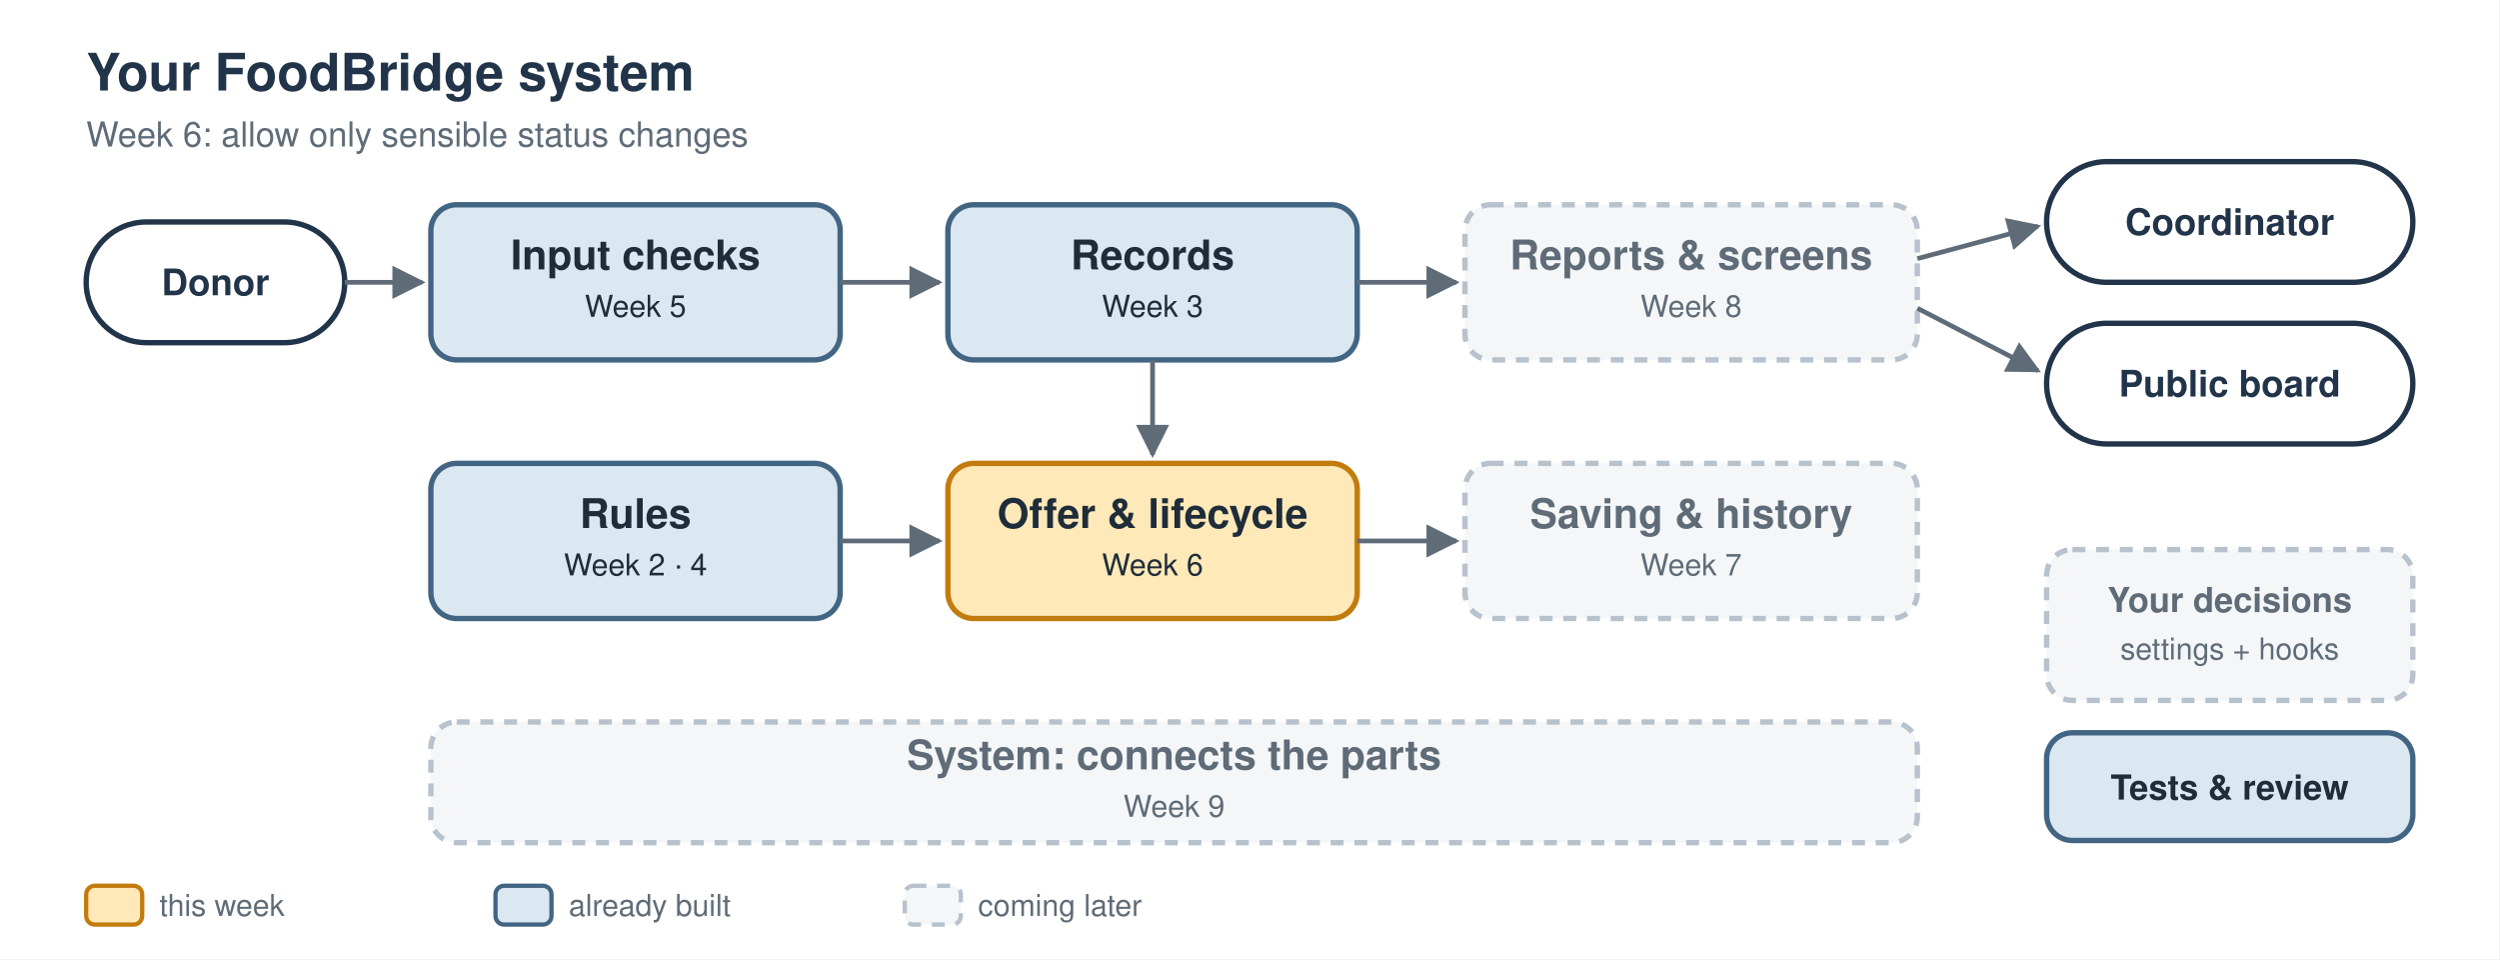
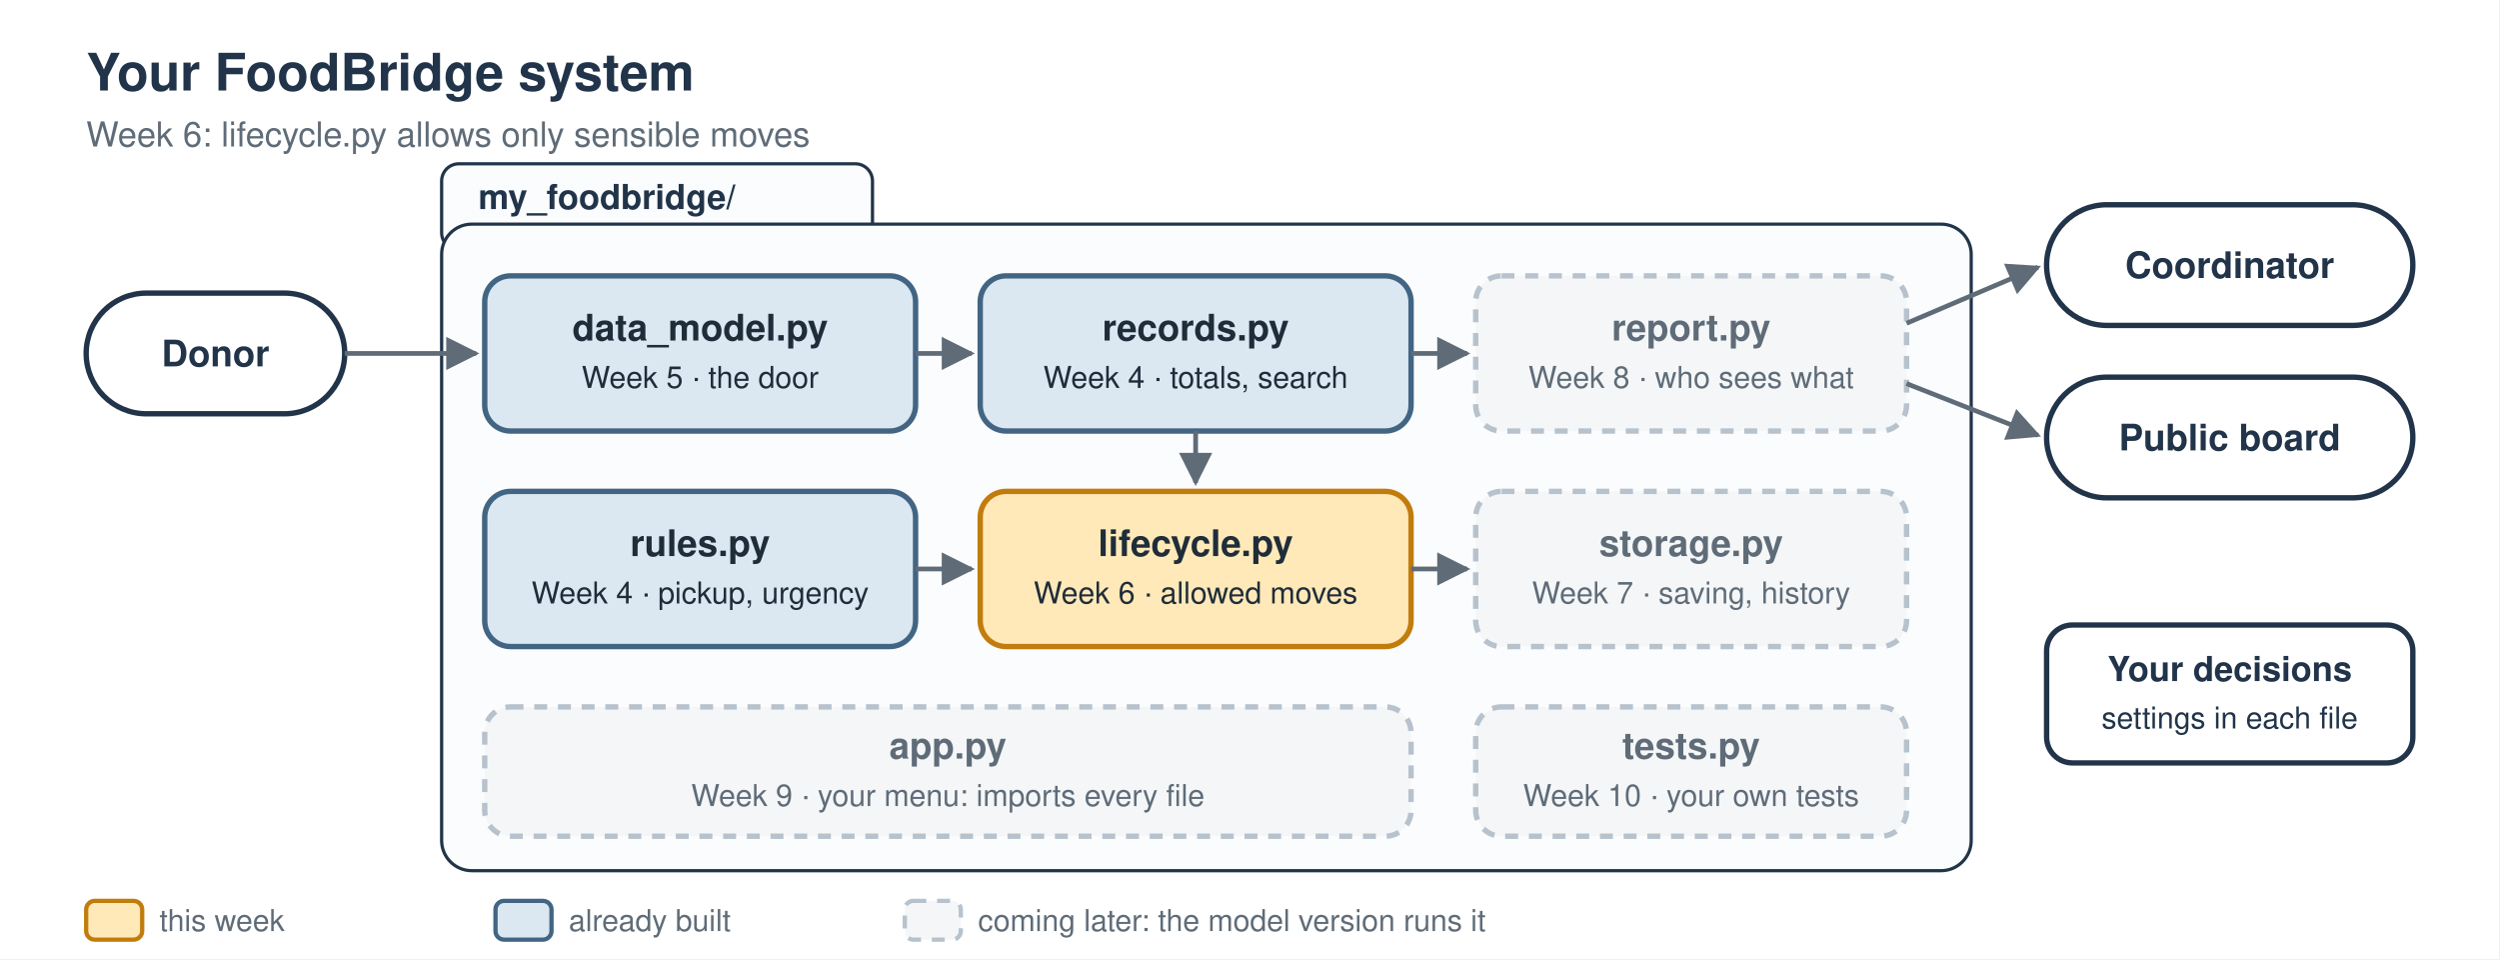
<svg xmlns="http://www.w3.org/2000/svg" width="1160" height="445" viewBox="0 0 1160 445" role="img" font-family="system-ui, -apple-system, 'Segoe UI', Helvetica, Arial, sans-serif">
  <rect width="1160" height="445" fill="#ffffff" />
  <defs>
    <marker id="arrow" viewBox="0 0 10 10" refX="9" refY="5" markerWidth="7" markerHeight="7" orient="auto-start-reverse">
      <path d="M0,0 L10,5 L0,10 z" fill="#5f6c78" />
    </marker>
  </defs>
  <text x="40" y="42" font-size="24" font-weight="700" fill="#213449" text-anchor="start">Your FoodBridge system</text>
-   <text x="40" y="68" font-size="16" font-weight="400" fill="#5f6c78" text-anchor="start">Week 6: allow only sensible status changes</text>
-   <rect x="200" y="95" width="190" height="72" rx="12" fill="#dbe7f1" stroke="#426583" stroke-width="2.5" />
-   <text x="295.0" y="125.0" text-anchor="middle" font-size="19" font-weight="700" fill="#1f2d3a">Input checks</text>
-   <text x="295.0" y="147.0" text-anchor="middle" font-size="14" fill="#1f2d3a">Week 5</text>
-   <rect x="440" y="95" width="190" height="72" rx="12" fill="#dbe7f1" stroke="#426583" stroke-width="2.5" />
-   <text x="535.0" y="125.0" text-anchor="middle" font-size="19" font-weight="700" fill="#1f2d3a">Records</text>
-   <text x="535.0" y="147.0" text-anchor="middle" font-size="14" fill="#1f2d3a">Week 3</text>
-   <rect x="680" y="95" width="210" height="72" rx="12" fill="#f4f6f8" stroke="#b7c2cc" stroke-width="2.5" stroke-dasharray="6 5" />
-   <text x="785.0" y="125.0" text-anchor="middle" font-size="19" font-weight="700" fill="#5f6c78">Reports &amp; screens</text>
-   <text x="785.0" y="147.0" text-anchor="middle" font-size="14" fill="#5f6c78">Week 8</text>
-   <rect x="200" y="215" width="190" height="72" rx="12" fill="#dbe7f1" stroke="#426583" stroke-width="2.5" />
-   <text x="295.0" y="245.0" text-anchor="middle" font-size="19" font-weight="700" fill="#1f2d3a">Rules</text>
-   <text x="295.0" y="267.0" text-anchor="middle" font-size="14" fill="#1f2d3a">Week 2 · 4</text>
-   <rect x="440" y="215" width="190" height="72" rx="12" fill="#ffe9b8" stroke="#c27c0e" stroke-width="2.5" />
-   <text x="535.0" y="245.0" text-anchor="middle" font-size="19" font-weight="700" fill="#1f2d3a">Offer &amp; lifecycle</text>
-   <text x="535.0" y="267.0" text-anchor="middle" font-size="14" fill="#1f2d3a">Week 6</text>
-   <rect x="680" y="215" width="210" height="72" rx="12" fill="#f4f6f8" stroke="#b7c2cc" stroke-width="2.5" stroke-dasharray="6 5" />
-   <text x="785.0" y="245.0" text-anchor="middle" font-size="19" font-weight="700" fill="#5f6c78">Saving &amp; history</text>
-   <text x="785.0" y="267.0" text-anchor="middle" font-size="14" fill="#5f6c78">Week 7</text>
-   <rect x="200" y="335" width="690" height="56" rx="12" fill="#f4f6f8" stroke="#b7c2cc" stroke-width="2.5" stroke-dasharray="6 5" />
-   <text x="545.0" y="357.0" text-anchor="middle" font-size="19" font-weight="700" fill="#5f6c78">System: connects the parts</text>
-   <text x="545.0" y="379.0" text-anchor="middle" font-size="14" fill="#5f6c78">Week 9</text>
-   <rect x="40" y="103" width="120" height="56" rx="28" fill="#ffffff" stroke="#213449" stroke-width="2.5" />
-   <text x="100.0" y="137.0" text-anchor="middle" font-size="17" font-weight="700" fill="#213449">Donor</text>
-   <rect x="950" y="75" width="170" height="56" rx="28" fill="#ffffff" stroke="#213449" stroke-width="2.5" />
-   <text x="1035.0" y="109.0" text-anchor="middle" font-size="17" font-weight="700" fill="#213449">Coordinator</text>
-   <rect x="950" y="150" width="170" height="56" rx="28" fill="#ffffff" stroke="#213449" stroke-width="2.5" />
-   <text x="1035.0" y="184.0" text-anchor="middle" font-size="17" font-weight="700" fill="#213449">Public board</text>
-   <line x1="160" y1="131" x2="196" y2="131" stroke="#5f6c78" stroke-width="2.2" marker-end="url(#arrow)" />
-   <line x1="390" y1="131" x2="436" y2="131" stroke="#5f6c78" stroke-width="2.2" marker-end="url(#arrow)" />
-   <line x1="630" y1="131" x2="676" y2="131" stroke="#5f6c78" stroke-width="2.2" marker-end="url(#arrow)" />
-   <line x1="890" y1="120" x2="946" y2="105" stroke="#5f6c78" stroke-width="2.2" marker-end="url(#arrow)" />
-   <line x1="890" y1="143" x2="946" y2="172" stroke="#5f6c78" stroke-width="2.2" marker-end="url(#arrow)" />
-   <line x1="535" y1="167" x2="535" y2="211" stroke="#5f6c78" stroke-width="2.2" marker-end="url(#arrow)" />
-   <line x1="390" y1="251" x2="436" y2="251" stroke="#5f6c78" stroke-width="2.2" marker-end="url(#arrow)" />
-   <line x1="630" y1="251" x2="676" y2="251" stroke="#5f6c78" stroke-width="2.2" marker-end="url(#arrow)" />
-   <rect x="950" y="255" width="170" height="70" rx="12" fill="#f4f6f8" stroke="#b7c2cc" stroke-width="2.5" stroke-dasharray="6 5" />
-   <text x="1035.0" y="284.0" text-anchor="middle" font-size="16" font-weight="700" fill="#5f6c78">Your decisions</text>
-   <text x="1035.0" y="306.0" text-anchor="middle" font-size="14" fill="#5f6c78">settings + hooks</text>
-   <rect x="950" y="340" width="170" height="50" rx="12" fill="#dbe7f1" stroke="#426583" stroke-width="2.5" />
-   <text x="1035.0" y="371.0" text-anchor="middle" font-size="16" font-weight="700" fill="#1f2d3a">Tests &amp; review</text>
-   <rect x="40" y="411" width="26" height="18" rx="4" fill="#ffe9b8" stroke="#c27c0e" stroke-width="2" />
-   <text x="74" y="425" font-size="14" font-weight="400" fill="#5f6c78" text-anchor="start">this week</text>
-   <rect x="230" y="411" width="26" height="18" rx="4" fill="#dbe7f1" stroke="#426583" stroke-width="2" />
-   <text x="264" y="425" font-size="14" font-weight="400" fill="#5f6c78" text-anchor="start">already built</text>
-   <rect x="420" y="411" width="26" height="18" rx="4" fill="#f4f6f8" stroke="#b7c2cc" stroke-width="2" stroke-dasharray="6 5" />
-   <text x="454" y="425" font-size="14" font-weight="400" fill="#5f6c78" text-anchor="start">coming later</text>
+   <text x="40" y="68" font-size="16" font-weight="400" fill="#5f6c78" text-anchor="start">Week 6: lifecycle.py allows only sensible moves</text>
+   <rect x="205" y="76" width="200" height="40" rx="8" fill="#fbfcfd" stroke="#213449" stroke-width="1.5" />
+   <text x="222" y="97" font-size="16" font-weight="700" fill="#213449" text-anchor="start">my_foodbridge/</text>
+   <rect x="205" y="104" width="710" height="300" rx="14" fill="#fbfcfd" stroke="#213449" stroke-width="1.5" />
+   <rect x="225" y="128" width="200" height="72" rx="12" fill="#dbe7f1" stroke="#426583" stroke-width="2.5" />
+   <text x="325.0" y="158.0" text-anchor="middle" font-size="17" font-weight="700" fill="#1f2d3a">data_model.py</text>
+   <text x="325.0" y="180.0" text-anchor="middle" font-size="14" fill="#1f2d3a">Week 5 · the door</text>
+   <rect x="455" y="128" width="200" height="72" rx="12" fill="#dbe7f1" stroke="#426583" stroke-width="2.5" />
+   <text x="555.0" y="158.0" text-anchor="middle" font-size="17" font-weight="700" fill="#1f2d3a">records.py</text>
+   <text x="555.0" y="180.0" text-anchor="middle" font-size="14" fill="#1f2d3a">Week 4 · totals, search</text>
+   <rect x="685" y="128" width="200" height="72" rx="12" fill="#f4f6f8" stroke="#b7c2cc" stroke-width="2.5" stroke-dasharray="6 5" />
+   <text x="785.0" y="158.0" text-anchor="middle" font-size="17" font-weight="700" fill="#5f6c78">report.py</text>
+   <text x="785.0" y="180.0" text-anchor="middle" font-size="14" fill="#5f6c78">Week 8 · who sees what</text>
+   <rect x="225" y="228" width="200" height="72" rx="12" fill="#dbe7f1" stroke="#426583" stroke-width="2.5" />
+   <text x="325.0" y="258.0" text-anchor="middle" font-size="17" font-weight="700" fill="#1f2d3a">rules.py</text>
+   <text x="325.0" y="280.0" text-anchor="middle" font-size="14" fill="#1f2d3a">Week 4 · pickup, urgency</text>
+   <rect x="455" y="228" width="200" height="72" rx="12" fill="#ffe9b8" stroke="#c27c0e" stroke-width="2.5" />
+   <text x="555.0" y="258.0" text-anchor="middle" font-size="17" font-weight="700" fill="#1f2d3a">lifecycle.py</text>
+   <text x="555.0" y="280.0" text-anchor="middle" font-size="14" fill="#1f2d3a">Week 6 · allowed moves</text>
+   <rect x="685" y="228" width="200" height="72" rx="12" fill="#f4f6f8" stroke="#b7c2cc" stroke-width="2.5" stroke-dasharray="6 5" />
+   <text x="785.0" y="258.0" text-anchor="middle" font-size="17" font-weight="700" fill="#5f6c78">storage.py</text>
+   <text x="785.0" y="280.0" text-anchor="middle" font-size="14" fill="#5f6c78">Week 7 · saving, history</text>
+   <rect x="225" y="328" width="430" height="60" rx="12" fill="#f4f6f8" stroke="#b7c2cc" stroke-width="2.5" stroke-dasharray="6 5" />
+   <text x="440.0" y="352.0" text-anchor="middle" font-size="17" font-weight="700" fill="#5f6c78">app.py</text>
+   <text x="440.0" y="374.0" text-anchor="middle" font-size="14" fill="#5f6c78">Week 9 · your menu: imports every file</text>
+   <rect x="685" y="328" width="200" height="60" rx="12" fill="#f4f6f8" stroke="#b7c2cc" stroke-width="2.5" stroke-dasharray="6 5" />
+   <text x="785.0" y="352.0" text-anchor="middle" font-size="17" font-weight="700" fill="#5f6c78">tests.py</text>
+   <text x="785.0" y="374.0" text-anchor="middle" font-size="14" fill="#5f6c78">Week 10 · your own tests</text>
+   <rect x="40" y="136" width="120" height="56" rx="28" fill="#ffffff" stroke="#213449" stroke-width="2.5" />
+   <text x="100.0" y="170.0" text-anchor="middle" font-size="17" font-weight="700" fill="#213449">Donor</text>
+   <rect x="950" y="95" width="170" height="56" rx="28" fill="#ffffff" stroke="#213449" stroke-width="2.5" />
+   <text x="1035.0" y="129.0" text-anchor="middle" font-size="17" font-weight="700" fill="#213449">Coordinator</text>
+   <rect x="950" y="175" width="170" height="56" rx="28" fill="#ffffff" stroke="#213449" stroke-width="2.5" />
+   <text x="1035.0" y="209.0" text-anchor="middle" font-size="17" font-weight="700" fill="#213449">Public board</text>
+   <line x1="160" y1="164" x2="221" y2="164" stroke="#5f6c78" stroke-width="2.2" marker-end="url(#arrow)" />
+   <line x1="425" y1="164" x2="451" y2="164" stroke="#5f6c78" stroke-width="2.2" marker-end="url(#arrow)" />
+   <line x1="655" y1="164" x2="681" y2="164" stroke="#5f6c78" stroke-width="2.2" marker-end="url(#arrow)" />
+   <line x1="885" y1="150" x2="946" y2="124" stroke="#5f6c78" stroke-width="2.2" marker-end="url(#arrow)" />
+   <line x1="885" y1="178" x2="946" y2="202" stroke="#5f6c78" stroke-width="2.2" marker-end="url(#arrow)" />
+   <line x1="555" y1="200" x2="555" y2="224" stroke="#5f6c78" stroke-width="2.2" marker-end="url(#arrow)" />
+   <line x1="425" y1="264" x2="451" y2="264" stroke="#5f6c78" stroke-width="2.2" marker-end="url(#arrow)" />
+   <line x1="655" y1="264" x2="681" y2="264" stroke="#5f6c78" stroke-width="2.2" marker-end="url(#arrow)" />
+   <rect x="950" y="290" width="170" height="64" rx="12" fill="#ffffff" stroke="#213449" stroke-width="2.5" />
+   <text x="1035.0" y="316.0" text-anchor="middle" font-size="16" font-weight="700" fill="#213449">Your decisions</text>
+   <text x="1035.0" y="338.0" text-anchor="middle" font-size="14" fill="#213449">settings in each file</text>
+   <rect x="40" y="418" width="26" height="18" rx="4" fill="#ffe9b8" stroke="#c27c0e" stroke-width="2" />
+   <text x="74" y="432" font-size="14" font-weight="400" fill="#5f6c78" text-anchor="start">this week</text>
+   <rect x="230" y="418" width="26" height="18" rx="4" fill="#dbe7f1" stroke="#426583" stroke-width="2" />
+   <text x="264" y="432" font-size="14" font-weight="400" fill="#5f6c78" text-anchor="start">already built</text>
+   <rect x="420" y="418" width="26" height="18" rx="4" fill="#f4f6f8" stroke="#b7c2cc" stroke-width="2" stroke-dasharray="6 5" />
+   <text x="454" y="432" font-size="14" font-weight="400" fill="#5f6c78" text-anchor="start">coming later: the model version runs it</text>
</svg>
